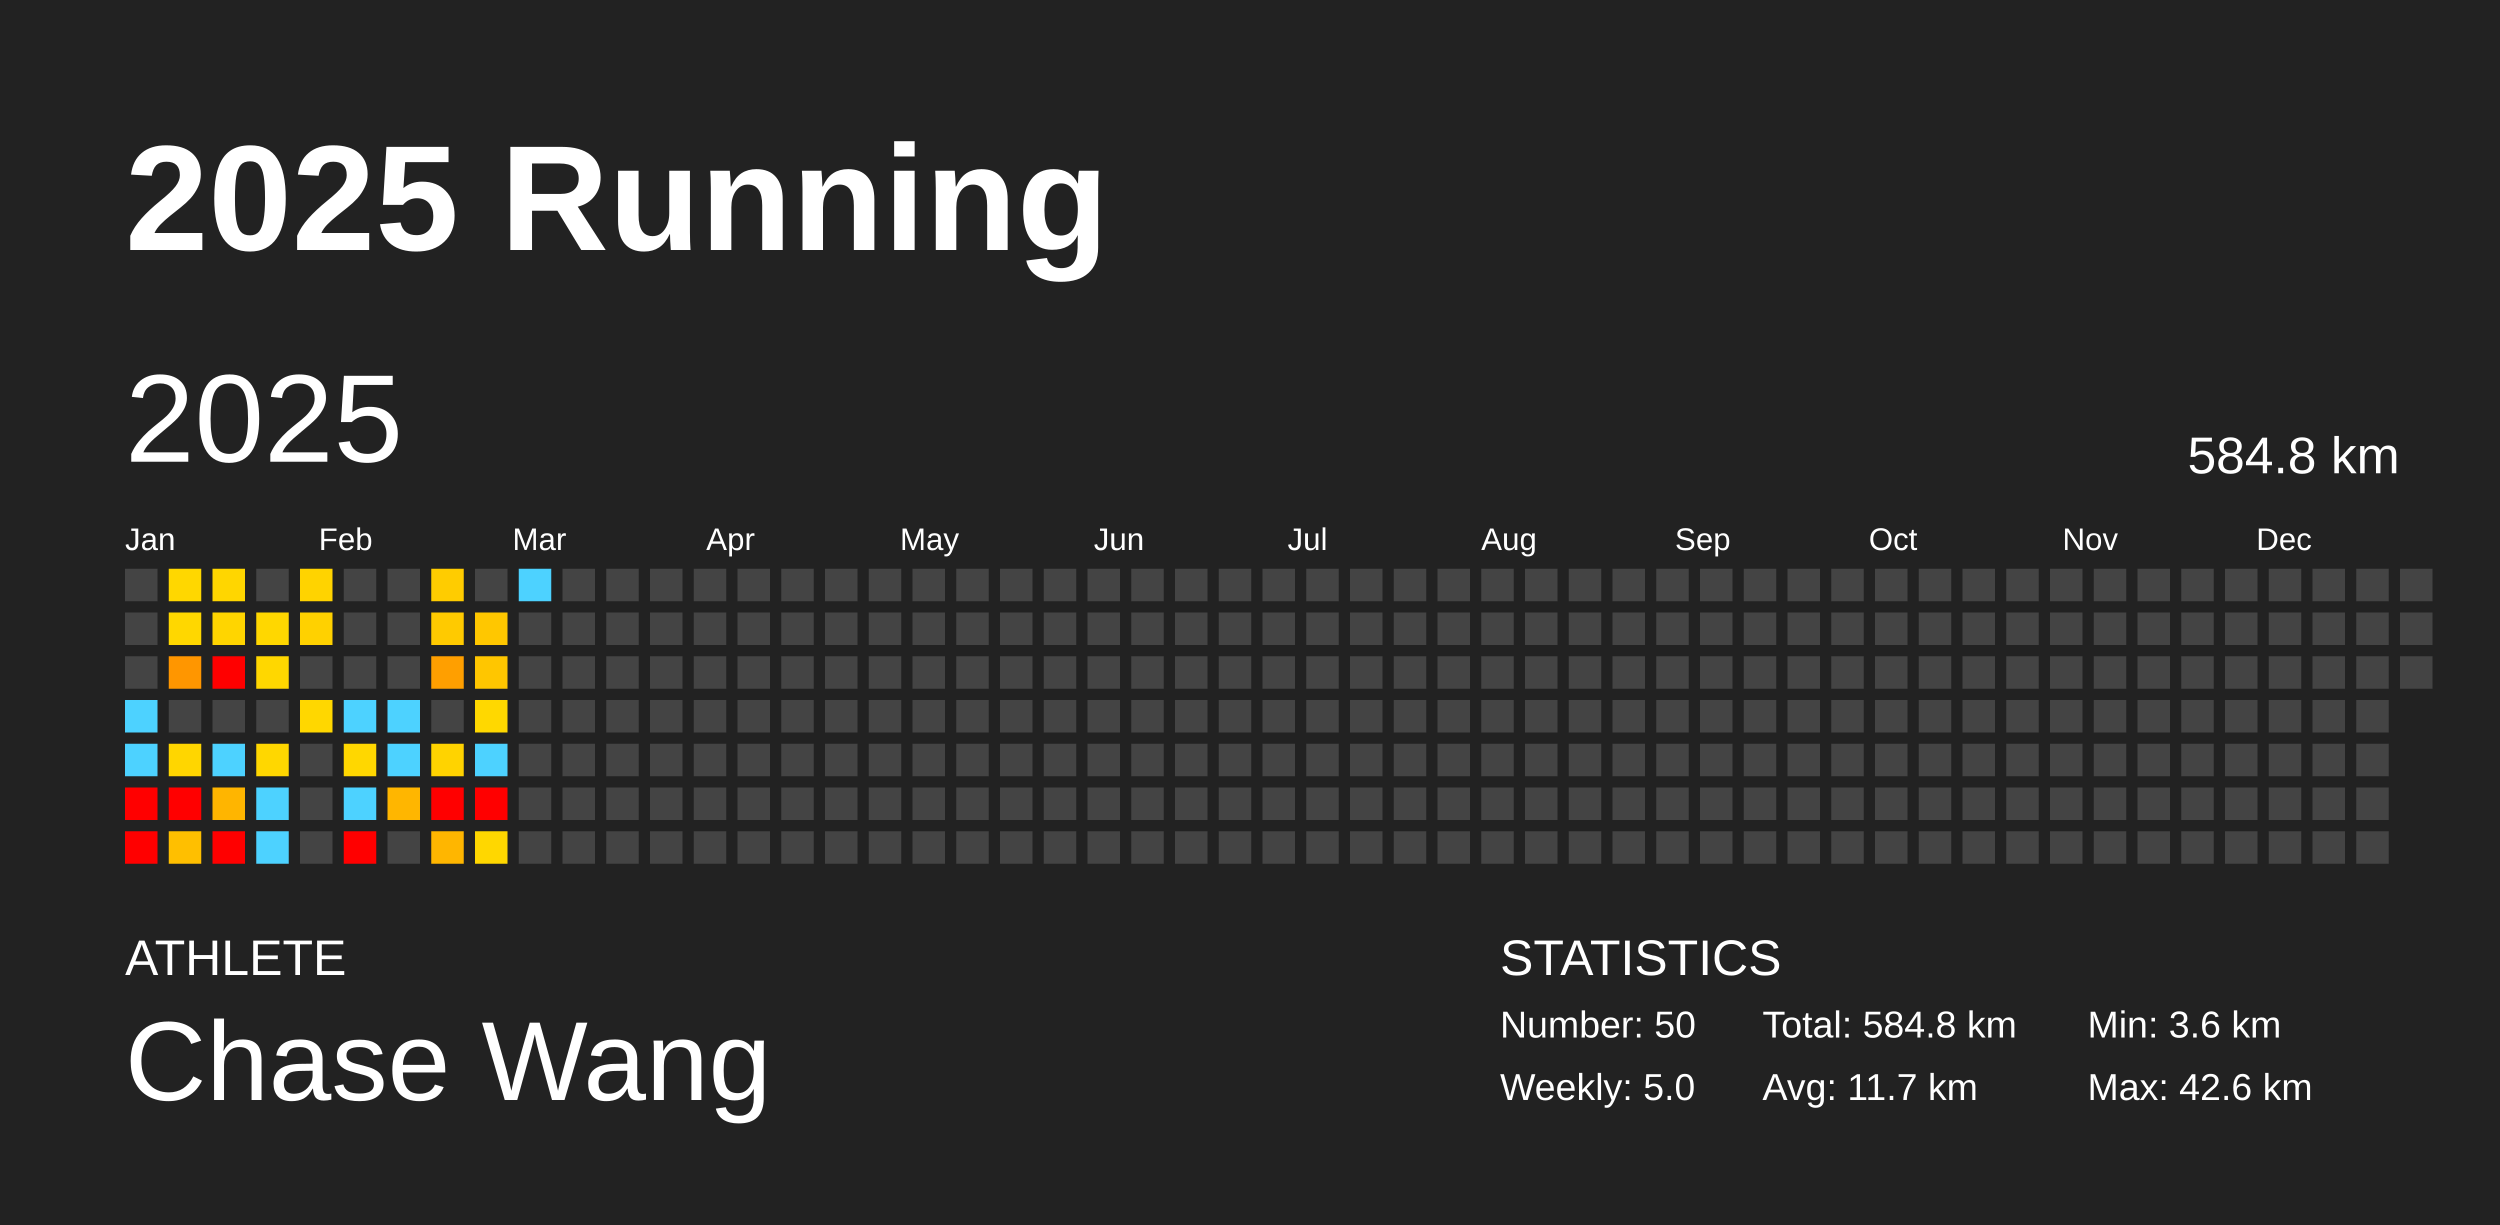
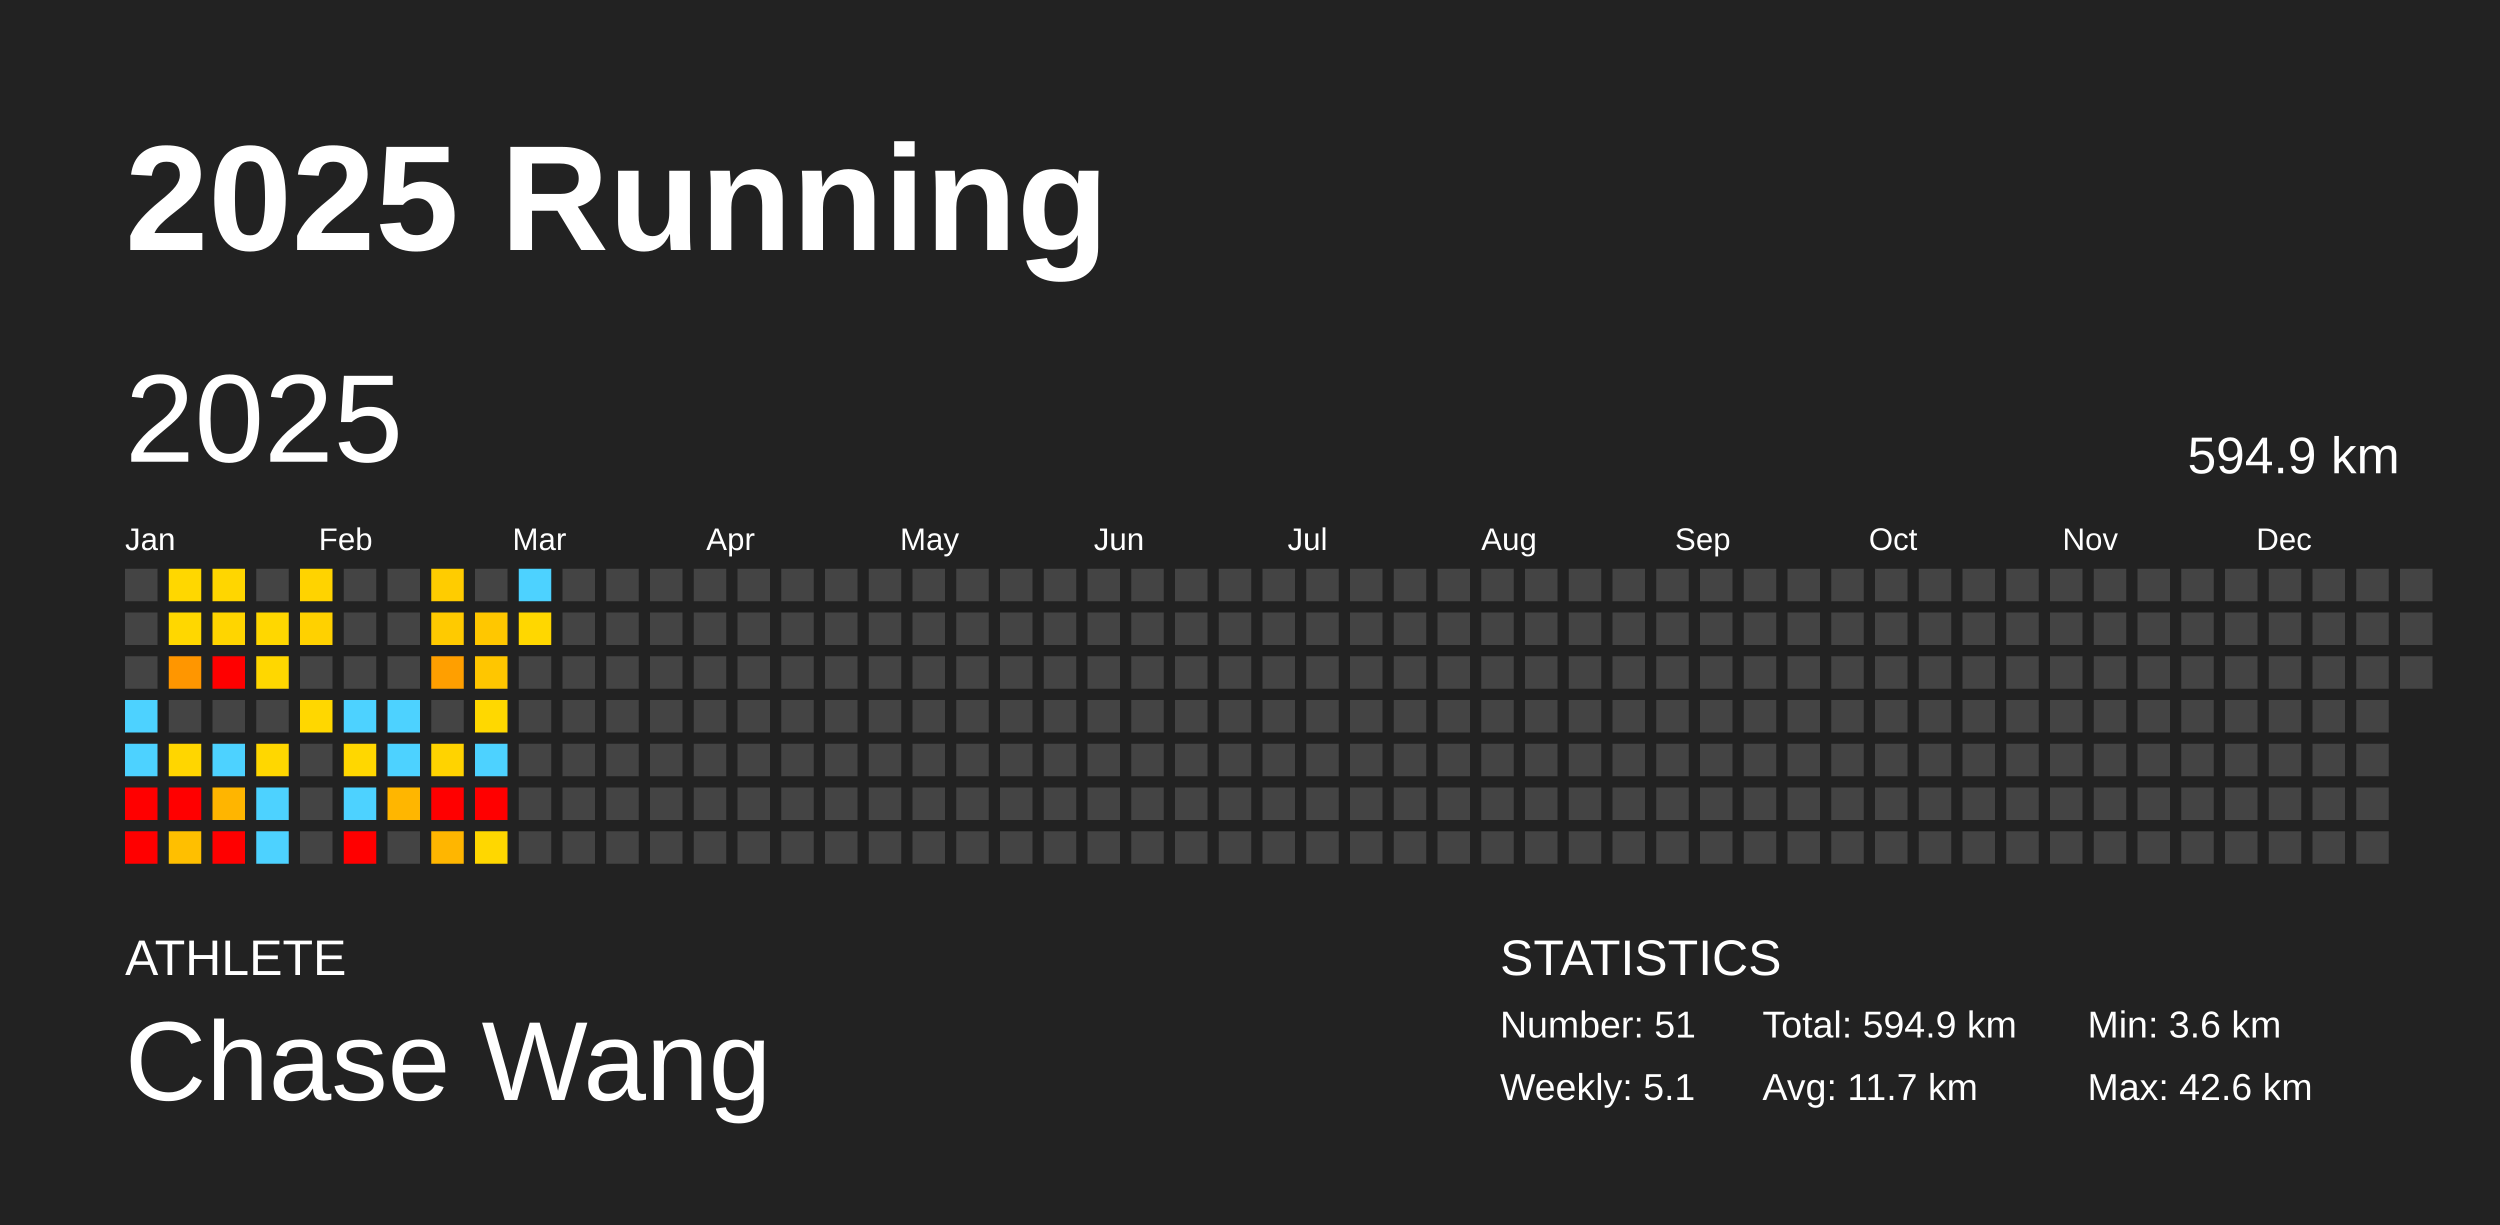
<svg xmlns="http://www.w3.org/2000/svg" baseProfile="full" height="98mm" version="1.1" viewBox="0,0,200,98" width="200mm">
  <defs />
  <rect fill="#222222" height="98" width="200" x="0" y="0" />
  <text fill="#FFFFFF" style="font-size:12px; font-family:Arial; font-weight:bold;" x="10" y="20">2025 Running</text>
  <text fill="#FFFFFF" style="font-size:4px; font-family:Arial" x="10" y="78">ATHLETE</text>
  <text fill="#FFFFFF" style="font-size:9px; font-family:Arial" x="10" y="88">Chase Wang</text>
  <text fill="#FFFFFF" style="font-size:4px; font-family:Arial" x="120" y="78">STATISTICS</text>
-   <text fill="#FFFFFF" style="font-size:3px; font-family:Arial" x="120" y="83">Number: 50</text>
-   <text fill="#FFFFFF" style="font-size:3px; font-family:Arial" x="120" y="88">Weekly: 5.0</text>
-   <text fill="#FFFFFF" style="font-size:3px; font-family:Arial" x="141" y="83">Total: 584.8 km</text>
+   <text fill="#FFFFFF" style="font-size:3px; font-family:Arial" x="120" y="83">Number: 51</text>
+   <text fill="#FFFFFF" style="font-size:3px; font-family:Arial" x="120" y="88">Weekly: 5.1</text>
+   <text fill="#FFFFFF" style="font-size:3px; font-family:Arial" x="141" y="83">Total: 594.9 km</text>
  <text fill="#FFFFFF" style="font-size:3px; font-family:Arial" x="141" y="88">Avg: 11.7 km</text>
  <text fill="#FFFFFF" style="font-size:3px; font-family:Arial" x="167" y="83">Min: 3.6 km</text>
  <text fill="#FFFFFF" style="font-size:3px; font-family:Arial" x="167" y="88">Max: 42.6 km</text>
  <text dominant-baseline="hanging" fill="#FFFFFF" style="font-size:10.0px; font-family:Arial;" x="10" y="30">2025</text>
-   <text dominant-baseline="hanging" fill="#FFFFFF" style="font-size:4.125px; font-family:Arial;" x="175" y="35">584.8 km</text>
+   <text dominant-baseline="hanging" fill="#FFFFFF" style="font-size:4.125px; font-family:Arial;" x="175" y="35">594.9 km</text>
  <text fill="#FFFFFF" style="font-size:2.5px; font-family:Arial" x="10.0" y="44">Jan</text>
  <text fill="#FFFFFF" style="font-size:2.5px; font-family:Arial" x="25.5" y="44">Feb</text>
  <text fill="#FFFFFF" style="font-size:2.5px; font-family:Arial" x="41.0" y="44">Mar</text>
  <text fill="#FFFFFF" style="font-size:2.5px; font-family:Arial" x="56.5" y="44">Apr</text>
  <text fill="#FFFFFF" style="font-size:2.5px; font-family:Arial" x="72.0" y="44">May</text>
  <text fill="#FFFFFF" style="font-size:2.5px; font-family:Arial" x="87.5" y="44">Jun</text>
  <text fill="#FFFFFF" style="font-size:2.5px; font-family:Arial" x="103.0" y="44">Jul</text>
  <text fill="#FFFFFF" style="font-size:2.5px; font-family:Arial" x="118.5" y="44">Aug</text>
  <text fill="#FFFFFF" style="font-size:2.5px; font-family:Arial" x="134.0" y="44">Sep</text>
  <text fill="#FFFFFF" style="font-size:2.5px; font-family:Arial" x="149.5" y="44">Oct</text>
  <text fill="#FFFFFF" style="font-size:2.5px; font-family:Arial" x="165.0" y="44">Nov</text>
  <text fill="#FFFFFF" style="font-size:2.5px; font-family:Arial" x="180.5" y="44">Dec</text>
  <rect fill="#444444" height="2.6" width="2.6" x="10.0" y="45.5" />
  <rect fill="#444444" height="2.6" width="2.6" x="10.0" y="49.0" />
  <rect fill="#444444" height="2.6" width="2.6" x="10.0" y="52.5" />
  <rect fill="#4dd2ff" height="2.6" width="2.6" x="10.0" y="56.0" />
  <rect fill="#4dd2ff" height="2.6" width="2.6" x="10.0" y="59.5" />
  <rect fill="red" height="2.6" width="2.6" x="10.0" y="63.0" />
  <rect fill="red" height="2.6" width="2.6" x="10.0" y="66.5" />
  <rect fill="#ffd700" height="2.6" width="2.6" x="13.5" y="45.5" />
  <rect fill="#ffd700" height="2.6" width="2.6" x="13.5" y="49.0" />
  <rect fill="#ff9600" height="2.6" width="2.6" x="13.5" y="52.5" />
  <rect fill="#444444" height="2.6" width="2.6" x="13.5" y="56.0" />
  <rect fill="#ffd600" height="2.6" width="2.6" x="13.5" y="59.5" />
  <rect fill="red" height="2.6" width="2.6" x="13.5" y="63.0" />
  <rect fill="#ffbf00" height="2.6" width="2.6" x="13.5" y="66.5" />
  <rect fill="#ffd600" height="2.6" width="2.6" x="17.0" y="45.5" />
  <rect fill="#ffd500" height="2.6" width="2.6" x="17.0" y="49.0" />
  <rect fill="red" height="2.6" width="2.6" x="17.0" y="52.5" />
  <rect fill="#444444" height="2.6" width="2.6" x="17.0" y="56.0" />
  <rect fill="#4dd2ff" height="2.6" width="2.6" x="17.0" y="59.5" />
  <rect fill="#ffb500" height="2.6" width="2.6" x="17.0" y="63.0" />
  <rect fill="red" height="2.6" width="2.6" x="17.0" y="66.5" />
  <rect fill="#444444" height="2.6" width="2.6" x="20.5" y="45.5" />
  <rect fill="#ffd700" height="2.6" width="2.6" x="20.5" y="49.0" />
  <rect fill="#ffd700" height="2.6" width="2.6" x="20.5" y="52.5" />
  <rect fill="#444444" height="2.6" width="2.6" x="20.5" y="56.0" />
  <rect fill="#ffd700" height="2.6" width="2.6" x="20.5" y="59.5" />
  <rect fill="#4dd2ff" height="2.6" width="2.6" x="20.5" y="63.0" />
  <rect fill="#4dd2ff" height="2.6" width="2.6" x="20.5" y="66.5" />
  <rect fill="#ffd300" height="2.6" width="2.6" x="24.0" y="45.5" />
  <rect fill="#ffd100" height="2.6" width="2.6" x="24.0" y="49.0" />
  <rect fill="#444444" height="2.6" width="2.6" x="24.0" y="52.5" />
  <rect fill="#ffd700" height="2.6" width="2.6" x="24.0" y="56.0" />
  <rect fill="#444444" height="2.6" width="2.6" x="24.0" y="59.5" />
  <rect fill="#444444" height="2.6" width="2.6" x="24.0" y="63.0" />
  <rect fill="#444444" height="2.6" width="2.6" x="24.0" y="66.5" />
  <rect fill="#444444" height="2.6" width="2.6" x="27.5" y="45.5" />
  <rect fill="#444444" height="2.6" width="2.6" x="27.5" y="49.0" />
  <rect fill="#444444" height="2.6" width="2.6" x="27.5" y="52.5" />
  <rect fill="#4dd2ff" height="2.6" width="2.6" x="27.5" y="56.0" />
  <rect fill="#ffd700" height="2.6" width="2.6" x="27.5" y="59.5" />
  <rect fill="#4dd2ff" height="2.6" width="2.6" x="27.5" y="63.0" />
  <rect fill="red" height="2.6" width="2.6" x="27.5" y="66.5" />
  <rect fill="#444444" height="2.6" width="2.6" x="31.0" y="45.5" />
  <rect fill="#444444" height="2.6" width="2.6" x="31.0" y="49.0" />
  <rect fill="#444444" height="2.6" width="2.6" x="31.0" y="52.5" />
  <rect fill="#4dd2ff" height="2.6" width="2.6" x="31.0" y="56.0" />
  <rect fill="#4dd2ff" height="2.6" width="2.6" x="31.0" y="59.5" />
  <rect fill="#ffb600" height="2.6" width="2.6" x="31.0" y="63.0" />
  <rect fill="#444444" height="2.6" width="2.6" x="31.0" y="66.5" />
  <rect fill="#ffcc00" height="2.6" width="2.6" x="34.5" y="45.5" />
  <rect fill="#ffca00" height="2.6" width="2.6" x="34.5" y="49.0" />
  <rect fill="#ff9f00" height="2.6" width="2.6" x="34.5" y="52.5" />
  <rect fill="#444444" height="2.6" width="2.6" x="34.5" y="56.0" />
  <rect fill="#ffd300" height="2.6" width="2.6" x="34.5" y="59.5" />
  <rect fill="red" height="2.6" width="2.6" x="34.5" y="63.0" />
  <rect fill="#ffb600" height="2.6" width="2.6" x="34.5" y="66.5" />
  <rect fill="#444444" height="2.6" width="2.6" x="38.0" y="45.5" />
  <rect fill="#ffc700" height="2.6" width="2.6" x="38.0" y="49.0" />
  <rect fill="#ffc600" height="2.6" width="2.6" x="38.0" y="52.5" />
  <rect fill="#ffd800" height="2.6" width="2.6" x="38.0" y="56.0" />
  <rect fill="#4dd2ff" height="2.6" width="2.6" x="38.0" y="59.5" />
  <rect fill="red" height="2.6" width="2.6" x="38.0" y="63.0" />
  <rect fill="#ffd700" height="2.6" width="2.6" x="38.0" y="66.5" />
  <rect fill="#4dd2ff" height="2.6" width="2.6" x="41.5" y="45.5" />
-   <rect fill="#444444" height="2.6" width="2.6" x="41.5" y="49.0" />
+   <rect fill="#ffd700" height="2.6" width="2.6" x="41.5" y="49.0" />
  <rect fill="#444444" height="2.6" width="2.6" x="41.5" y="52.5" />
  <rect fill="#444444" height="2.6" width="2.6" x="41.5" y="56.0" />
  <rect fill="#444444" height="2.6" width="2.6" x="41.5" y="59.5" />
  <rect fill="#444444" height="2.6" width="2.6" x="41.5" y="63.0" />
  <rect fill="#444444" height="2.6" width="2.6" x="41.5" y="66.5" />
  <rect fill="#444444" height="2.6" width="2.6" x="45.0" y="45.5" />
  <rect fill="#444444" height="2.6" width="2.6" x="45.0" y="49.0" />
  <rect fill="#444444" height="2.6" width="2.6" x="45.0" y="52.5" />
  <rect fill="#444444" height="2.6" width="2.6" x="45.0" y="56.0" />
  <rect fill="#444444" height="2.6" width="2.6" x="45.0" y="59.5" />
  <rect fill="#444444" height="2.6" width="2.6" x="45.0" y="63.0" />
  <rect fill="#444444" height="2.6" width="2.6" x="45.0" y="66.5" />
  <rect fill="#444444" height="2.6" width="2.6" x="48.5" y="45.5" />
  <rect fill="#444444" height="2.6" width="2.6" x="48.5" y="49.0" />
  <rect fill="#444444" height="2.6" width="2.6" x="48.5" y="52.5" />
  <rect fill="#444444" height="2.6" width="2.6" x="48.5" y="56.0" />
  <rect fill="#444444" height="2.6" width="2.6" x="48.5" y="59.5" />
  <rect fill="#444444" height="2.6" width="2.6" x="48.5" y="63.0" />
  <rect fill="#444444" height="2.6" width="2.6" x="48.5" y="66.5" />
  <rect fill="#444444" height="2.6" width="2.6" x="52.0" y="45.5" />
  <rect fill="#444444" height="2.6" width="2.6" x="52.0" y="49.0" />
  <rect fill="#444444" height="2.6" width="2.6" x="52.0" y="52.5" />
  <rect fill="#444444" height="2.6" width="2.6" x="52.0" y="56.0" />
  <rect fill="#444444" height="2.6" width="2.6" x="52.0" y="59.5" />
  <rect fill="#444444" height="2.6" width="2.6" x="52.0" y="63.0" />
  <rect fill="#444444" height="2.6" width="2.6" x="52.0" y="66.5" />
  <rect fill="#444444" height="2.6" width="2.6" x="55.5" y="45.5" />
  <rect fill="#444444" height="2.6" width="2.6" x="55.5" y="49.0" />
  <rect fill="#444444" height="2.6" width="2.6" x="55.5" y="52.5" />
  <rect fill="#444444" height="2.6" width="2.6" x="55.5" y="56.0" />
  <rect fill="#444444" height="2.6" width="2.6" x="55.5" y="59.5" />
  <rect fill="#444444" height="2.6" width="2.6" x="55.5" y="63.0" />
  <rect fill="#444444" height="2.6" width="2.6" x="55.5" y="66.5" />
  <rect fill="#444444" height="2.6" width="2.6" x="59.0" y="45.5" />
  <rect fill="#444444" height="2.6" width="2.6" x="59.0" y="49.0" />
  <rect fill="#444444" height="2.6" width="2.6" x="59.0" y="52.5" />
  <rect fill="#444444" height="2.6" width="2.6" x="59.0" y="56.0" />
  <rect fill="#444444" height="2.6" width="2.6" x="59.0" y="59.5" />
  <rect fill="#444444" height="2.6" width="2.6" x="59.0" y="63.0" />
  <rect fill="#444444" height="2.6" width="2.6" x="59.0" y="66.5" />
  <rect fill="#444444" height="2.6" width="2.6" x="62.5" y="45.5" />
  <rect fill="#444444" height="2.6" width="2.6" x="62.5" y="49.0" />
  <rect fill="#444444" height="2.6" width="2.6" x="62.5" y="52.5" />
  <rect fill="#444444" height="2.6" width="2.6" x="62.5" y="56.0" />
  <rect fill="#444444" height="2.6" width="2.6" x="62.5" y="59.5" />
  <rect fill="#444444" height="2.6" width="2.6" x="62.5" y="63.0" />
  <rect fill="#444444" height="2.6" width="2.6" x="62.5" y="66.5" />
  <rect fill="#444444" height="2.6" width="2.6" x="66.0" y="45.5" />
  <rect fill="#444444" height="2.6" width="2.6" x="66.0" y="49.0" />
  <rect fill="#444444" height="2.6" width="2.6" x="66.0" y="52.5" />
  <rect fill="#444444" height="2.6" width="2.6" x="66.0" y="56.0" />
  <rect fill="#444444" height="2.6" width="2.6" x="66.0" y="59.5" />
  <rect fill="#444444" height="2.6" width="2.6" x="66.0" y="63.0" />
  <rect fill="#444444" height="2.6" width="2.6" x="66.0" y="66.5" />
  <rect fill="#444444" height="2.6" width="2.6" x="69.5" y="45.5" />
  <rect fill="#444444" height="2.6" width="2.6" x="69.5" y="49.0" />
  <rect fill="#444444" height="2.6" width="2.6" x="69.5" y="52.5" />
  <rect fill="#444444" height="2.6" width="2.6" x="69.5" y="56.0" />
  <rect fill="#444444" height="2.6" width="2.6" x="69.5" y="59.5" />
  <rect fill="#444444" height="2.6" width="2.6" x="69.5" y="63.0" />
  <rect fill="#444444" height="2.6" width="2.6" x="69.5" y="66.5" />
  <rect fill="#444444" height="2.6" width="2.6" x="73.0" y="45.5" />
  <rect fill="#444444" height="2.6" width="2.6" x="73.0" y="49.0" />
  <rect fill="#444444" height="2.6" width="2.6" x="73.0" y="52.5" />
  <rect fill="#444444" height="2.6" width="2.6" x="73.0" y="56.0" />
  <rect fill="#444444" height="2.6" width="2.6" x="73.0" y="59.5" />
  <rect fill="#444444" height="2.6" width="2.6" x="73.0" y="63.0" />
  <rect fill="#444444" height="2.6" width="2.6" x="73.0" y="66.5" />
  <rect fill="#444444" height="2.6" width="2.6" x="76.5" y="45.5" />
  <rect fill="#444444" height="2.6" width="2.6" x="76.5" y="49.0" />
  <rect fill="#444444" height="2.6" width="2.6" x="76.5" y="52.5" />
  <rect fill="#444444" height="2.6" width="2.6" x="76.5" y="56.0" />
  <rect fill="#444444" height="2.6" width="2.6" x="76.5" y="59.5" />
  <rect fill="#444444" height="2.6" width="2.6" x="76.5" y="63.0" />
  <rect fill="#444444" height="2.6" width="2.6" x="76.5" y="66.5" />
  <rect fill="#444444" height="2.6" width="2.6" x="80.0" y="45.5" />
  <rect fill="#444444" height="2.6" width="2.6" x="80.0" y="49.0" />
  <rect fill="#444444" height="2.6" width="2.6" x="80.0" y="52.5" />
  <rect fill="#444444" height="2.6" width="2.6" x="80.0" y="56.0" />
  <rect fill="#444444" height="2.6" width="2.6" x="80.0" y="59.5" />
  <rect fill="#444444" height="2.6" width="2.6" x="80.0" y="63.0" />
  <rect fill="#444444" height="2.6" width="2.6" x="80.0" y="66.5" />
  <rect fill="#444444" height="2.6" width="2.6" x="83.5" y="45.5" />
  <rect fill="#444444" height="2.6" width="2.6" x="83.5" y="49.0" />
  <rect fill="#444444" height="2.6" width="2.6" x="83.5" y="52.5" />
  <rect fill="#444444" height="2.6" width="2.6" x="83.5" y="56.0" />
  <rect fill="#444444" height="2.6" width="2.6" x="83.5" y="59.5" />
  <rect fill="#444444" height="2.6" width="2.6" x="83.5" y="63.0" />
  <rect fill="#444444" height="2.6" width="2.6" x="83.5" y="66.5" />
  <rect fill="#444444" height="2.6" width="2.6" x="87.0" y="45.5" />
  <rect fill="#444444" height="2.6" width="2.6" x="87.0" y="49.0" />
  <rect fill="#444444" height="2.6" width="2.6" x="87.0" y="52.5" />
  <rect fill="#444444" height="2.6" width="2.6" x="87.0" y="56.0" />
  <rect fill="#444444" height="2.6" width="2.6" x="87.0" y="59.5" />
  <rect fill="#444444" height="2.6" width="2.6" x="87.0" y="63.0" />
  <rect fill="#444444" height="2.6" width="2.6" x="87.0" y="66.5" />
  <rect fill="#444444" height="2.6" width="2.6" x="90.5" y="45.5" />
  <rect fill="#444444" height="2.6" width="2.6" x="90.5" y="49.0" />
  <rect fill="#444444" height="2.6" width="2.6" x="90.5" y="52.5" />
  <rect fill="#444444" height="2.6" width="2.6" x="90.5" y="56.0" />
  <rect fill="#444444" height="2.6" width="2.6" x="90.5" y="59.5" />
  <rect fill="#444444" height="2.6" width="2.6" x="90.5" y="63.0" />
  <rect fill="#444444" height="2.6" width="2.6" x="90.5" y="66.5" />
  <rect fill="#444444" height="2.6" width="2.6" x="94.0" y="45.5" />
  <rect fill="#444444" height="2.6" width="2.6" x="94.0" y="49.0" />
  <rect fill="#444444" height="2.6" width="2.6" x="94.0" y="52.5" />
  <rect fill="#444444" height="2.6" width="2.6" x="94.0" y="56.0" />
  <rect fill="#444444" height="2.6" width="2.6" x="94.0" y="59.5" />
  <rect fill="#444444" height="2.6" width="2.6" x="94.0" y="63.0" />
  <rect fill="#444444" height="2.6" width="2.6" x="94.0" y="66.5" />
  <rect fill="#444444" height="2.6" width="2.6" x="97.5" y="45.5" />
  <rect fill="#444444" height="2.6" width="2.6" x="97.5" y="49.0" />
  <rect fill="#444444" height="2.6" width="2.6" x="97.5" y="52.5" />
  <rect fill="#444444" height="2.6" width="2.6" x="97.5" y="56.0" />
  <rect fill="#444444" height="2.6" width="2.6" x="97.5" y="59.5" />
  <rect fill="#444444" height="2.6" width="2.6" x="97.5" y="63.0" />
  <rect fill="#444444" height="2.6" width="2.6" x="97.5" y="66.5" />
  <rect fill="#444444" height="2.6" width="2.6" x="101.0" y="45.5" />
  <rect fill="#444444" height="2.6" width="2.6" x="101.0" y="49.0" />
  <rect fill="#444444" height="2.6" width="2.6" x="101.0" y="52.5" />
  <rect fill="#444444" height="2.6" width="2.6" x="101.0" y="56.0" />
  <rect fill="#444444" height="2.6" width="2.6" x="101.0" y="59.5" />
  <rect fill="#444444" height="2.6" width="2.6" x="101.0" y="63.0" />
  <rect fill="#444444" height="2.6" width="2.6" x="101.0" y="66.5" />
  <rect fill="#444444" height="2.6" width="2.6" x="104.5" y="45.5" />
  <rect fill="#444444" height="2.6" width="2.6" x="104.5" y="49.0" />
  <rect fill="#444444" height="2.6" width="2.6" x="104.5" y="52.5" />
  <rect fill="#444444" height="2.6" width="2.6" x="104.5" y="56.0" />
  <rect fill="#444444" height="2.6" width="2.6" x="104.5" y="59.5" />
  <rect fill="#444444" height="2.6" width="2.6" x="104.5" y="63.0" />
  <rect fill="#444444" height="2.6" width="2.6" x="104.5" y="66.5" />
  <rect fill="#444444" height="2.6" width="2.6" x="108.0" y="45.5" />
  <rect fill="#444444" height="2.6" width="2.6" x="108.0" y="49.0" />
  <rect fill="#444444" height="2.6" width="2.6" x="108.0" y="52.5" />
  <rect fill="#444444" height="2.6" width="2.6" x="108.0" y="56.0" />
  <rect fill="#444444" height="2.6" width="2.6" x="108.0" y="59.5" />
  <rect fill="#444444" height="2.6" width="2.6" x="108.0" y="63.0" />
  <rect fill="#444444" height="2.6" width="2.6" x="108.0" y="66.5" />
  <rect fill="#444444" height="2.6" width="2.6" x="111.5" y="45.5" />
  <rect fill="#444444" height="2.6" width="2.6" x="111.5" y="49.0" />
  <rect fill="#444444" height="2.6" width="2.6" x="111.5" y="52.5" />
  <rect fill="#444444" height="2.6" width="2.6" x="111.5" y="56.0" />
  <rect fill="#444444" height="2.6" width="2.6" x="111.5" y="59.5" />
  <rect fill="#444444" height="2.6" width="2.6" x="111.5" y="63.0" />
  <rect fill="#444444" height="2.6" width="2.6" x="111.5" y="66.5" />
  <rect fill="#444444" height="2.6" width="2.6" x="115.0" y="45.5" />
  <rect fill="#444444" height="2.6" width="2.6" x="115.0" y="49.0" />
  <rect fill="#444444" height="2.6" width="2.6" x="115.0" y="52.5" />
  <rect fill="#444444" height="2.6" width="2.6" x="115.0" y="56.0" />
  <rect fill="#444444" height="2.6" width="2.6" x="115.0" y="59.5" />
  <rect fill="#444444" height="2.6" width="2.6" x="115.0" y="63.0" />
  <rect fill="#444444" height="2.6" width="2.6" x="115.0" y="66.5" />
  <rect fill="#444444" height="2.6" width="2.6" x="118.5" y="45.5" />
  <rect fill="#444444" height="2.6" width="2.6" x="118.5" y="49.0" />
  <rect fill="#444444" height="2.6" width="2.6" x="118.5" y="52.5" />
  <rect fill="#444444" height="2.6" width="2.6" x="118.5" y="56.0" />
  <rect fill="#444444" height="2.6" width="2.6" x="118.5" y="59.5" />
  <rect fill="#444444" height="2.6" width="2.6" x="118.5" y="63.0" />
  <rect fill="#444444" height="2.6" width="2.6" x="118.5" y="66.5" />
  <rect fill="#444444" height="2.6" width="2.6" x="122.0" y="45.5" />
  <rect fill="#444444" height="2.6" width="2.6" x="122.0" y="49.0" />
  <rect fill="#444444" height="2.6" width="2.6" x="122.0" y="52.5" />
  <rect fill="#444444" height="2.6" width="2.6" x="122.0" y="56.0" />
  <rect fill="#444444" height="2.6" width="2.6" x="122.0" y="59.5" />
  <rect fill="#444444" height="2.6" width="2.6" x="122.0" y="63.0" />
  <rect fill="#444444" height="2.6" width="2.6" x="122.0" y="66.5" />
  <rect fill="#444444" height="2.6" width="2.6" x="125.5" y="45.5" />
  <rect fill="#444444" height="2.6" width="2.6" x="125.5" y="49.0" />
  <rect fill="#444444" height="2.6" width="2.6" x="125.5" y="52.5" />
  <rect fill="#444444" height="2.6" width="2.6" x="125.5" y="56.0" />
  <rect fill="#444444" height="2.6" width="2.6" x="125.5" y="59.5" />
  <rect fill="#444444" height="2.6" width="2.6" x="125.5" y="63.0" />
  <rect fill="#444444" height="2.6" width="2.6" x="125.5" y="66.5" />
  <rect fill="#444444" height="2.6" width="2.6" x="129.0" y="45.5" />
  <rect fill="#444444" height="2.6" width="2.6" x="129.0" y="49.0" />
  <rect fill="#444444" height="2.6" width="2.6" x="129.0" y="52.5" />
  <rect fill="#444444" height="2.6" width="2.6" x="129.0" y="56.0" />
  <rect fill="#444444" height="2.6" width="2.6" x="129.0" y="59.5" />
  <rect fill="#444444" height="2.6" width="2.6" x="129.0" y="63.0" />
  <rect fill="#444444" height="2.6" width="2.6" x="129.0" y="66.5" />
  <rect fill="#444444" height="2.6" width="2.6" x="132.5" y="45.5" />
  <rect fill="#444444" height="2.6" width="2.6" x="132.5" y="49.0" />
  <rect fill="#444444" height="2.6" width="2.6" x="132.5" y="52.5" />
  <rect fill="#444444" height="2.6" width="2.6" x="132.5" y="56.0" />
  <rect fill="#444444" height="2.6" width="2.6" x="132.5" y="59.5" />
  <rect fill="#444444" height="2.6" width="2.6" x="132.5" y="63.0" />
  <rect fill="#444444" height="2.6" width="2.6" x="132.5" y="66.5" />
  <rect fill="#444444" height="2.6" width="2.6" x="136.0" y="45.5" />
  <rect fill="#444444" height="2.6" width="2.6" x="136.0" y="49.0" />
  <rect fill="#444444" height="2.6" width="2.6" x="136.0" y="52.5" />
  <rect fill="#444444" height="2.6" width="2.6" x="136.0" y="56.0" />
  <rect fill="#444444" height="2.6" width="2.6" x="136.0" y="59.5" />
  <rect fill="#444444" height="2.6" width="2.6" x="136.0" y="63.0" />
  <rect fill="#444444" height="2.6" width="2.6" x="136.0" y="66.5" />
  <rect fill="#444444" height="2.6" width="2.6" x="139.5" y="45.5" />
  <rect fill="#444444" height="2.6" width="2.6" x="139.5" y="49.0" />
  <rect fill="#444444" height="2.6" width="2.6" x="139.5" y="52.5" />
  <rect fill="#444444" height="2.6" width="2.6" x="139.5" y="56.0" />
  <rect fill="#444444" height="2.6" width="2.6" x="139.5" y="59.5" />
  <rect fill="#444444" height="2.6" width="2.6" x="139.5" y="63.0" />
  <rect fill="#444444" height="2.6" width="2.6" x="139.5" y="66.5" />
  <rect fill="#444444" height="2.6" width="2.6" x="143.0" y="45.5" />
  <rect fill="#444444" height="2.6" width="2.6" x="143.0" y="49.0" />
  <rect fill="#444444" height="2.6" width="2.6" x="143.0" y="52.5" />
  <rect fill="#444444" height="2.6" width="2.6" x="143.0" y="56.0" />
  <rect fill="#444444" height="2.6" width="2.6" x="143.0" y="59.5" />
  <rect fill="#444444" height="2.6" width="2.6" x="143.0" y="63.0" />
  <rect fill="#444444" height="2.6" width="2.6" x="143.0" y="66.5" />
  <rect fill="#444444" height="2.6" width="2.6" x="146.5" y="45.5" />
  <rect fill="#444444" height="2.6" width="2.6" x="146.5" y="49.0" />
  <rect fill="#444444" height="2.6" width="2.6" x="146.5" y="52.5" />
  <rect fill="#444444" height="2.6" width="2.6" x="146.5" y="56.0" />
  <rect fill="#444444" height="2.6" width="2.6" x="146.5" y="59.5" />
  <rect fill="#444444" height="2.6" width="2.6" x="146.5" y="63.0" />
  <rect fill="#444444" height="2.6" width="2.6" x="146.5" y="66.5" />
  <rect fill="#444444" height="2.6" width="2.6" x="150.0" y="45.5" />
  <rect fill="#444444" height="2.6" width="2.6" x="150.0" y="49.0" />
  <rect fill="#444444" height="2.6" width="2.6" x="150.0" y="52.5" />
  <rect fill="#444444" height="2.6" width="2.6" x="150.0" y="56.0" />
  <rect fill="#444444" height="2.6" width="2.6" x="150.0" y="59.5" />
  <rect fill="#444444" height="2.6" width="2.6" x="150.0" y="63.0" />
  <rect fill="#444444" height="2.6" width="2.6" x="150.0" y="66.5" />
  <rect fill="#444444" height="2.6" width="2.6" x="153.5" y="45.5" />
  <rect fill="#444444" height="2.6" width="2.6" x="153.5" y="49.0" />
  <rect fill="#444444" height="2.6" width="2.6" x="153.5" y="52.5" />
  <rect fill="#444444" height="2.6" width="2.6" x="153.5" y="56.0" />
  <rect fill="#444444" height="2.6" width="2.6" x="153.5" y="59.5" />
  <rect fill="#444444" height="2.6" width="2.6" x="153.5" y="63.0" />
  <rect fill="#444444" height="2.6" width="2.6" x="153.5" y="66.5" />
  <rect fill="#444444" height="2.6" width="2.6" x="157.0" y="45.5" />
  <rect fill="#444444" height="2.6" width="2.6" x="157.0" y="49.0" />
  <rect fill="#444444" height="2.6" width="2.6" x="157.0" y="52.5" />
  <rect fill="#444444" height="2.6" width="2.6" x="157.0" y="56.0" />
  <rect fill="#444444" height="2.6" width="2.6" x="157.0" y="59.5" />
  <rect fill="#444444" height="2.6" width="2.6" x="157.0" y="63.0" />
  <rect fill="#444444" height="2.6" width="2.6" x="157.0" y="66.5" />
  <rect fill="#444444" height="2.6" width="2.6" x="160.5" y="45.5" />
  <rect fill="#444444" height="2.6" width="2.6" x="160.5" y="49.0" />
  <rect fill="#444444" height="2.6" width="2.6" x="160.5" y="52.5" />
  <rect fill="#444444" height="2.6" width="2.6" x="160.5" y="56.0" />
  <rect fill="#444444" height="2.6" width="2.6" x="160.5" y="59.5" />
  <rect fill="#444444" height="2.6" width="2.6" x="160.5" y="63.0" />
  <rect fill="#444444" height="2.6" width="2.6" x="160.5" y="66.5" />
  <rect fill="#444444" height="2.6" width="2.6" x="164.0" y="45.5" />
  <rect fill="#444444" height="2.6" width="2.6" x="164.0" y="49.0" />
  <rect fill="#444444" height="2.6" width="2.6" x="164.0" y="52.5" />
  <rect fill="#444444" height="2.6" width="2.6" x="164.0" y="56.0" />
  <rect fill="#444444" height="2.6" width="2.6" x="164.0" y="59.5" />
  <rect fill="#444444" height="2.6" width="2.6" x="164.0" y="63.0" />
  <rect fill="#444444" height="2.6" width="2.6" x="164.0" y="66.5" />
  <rect fill="#444444" height="2.6" width="2.6" x="167.5" y="45.5" />
  <rect fill="#444444" height="2.6" width="2.6" x="167.5" y="49.0" />
  <rect fill="#444444" height="2.6" width="2.6" x="167.5" y="52.5" />
  <rect fill="#444444" height="2.6" width="2.6" x="167.5" y="56.0" />
  <rect fill="#444444" height="2.6" width="2.6" x="167.5" y="59.5" />
  <rect fill="#444444" height="2.6" width="2.6" x="167.5" y="63.0" />
  <rect fill="#444444" height="2.6" width="2.6" x="167.5" y="66.5" />
  <rect fill="#444444" height="2.6" width="2.6" x="171.0" y="45.5" />
  <rect fill="#444444" height="2.6" width="2.6" x="171.0" y="49.0" />
  <rect fill="#444444" height="2.6" width="2.6" x="171.0" y="52.5" />
  <rect fill="#444444" height="2.6" width="2.6" x="171.0" y="56.0" />
  <rect fill="#444444" height="2.6" width="2.6" x="171.0" y="59.5" />
  <rect fill="#444444" height="2.6" width="2.6" x="171.0" y="63.0" />
  <rect fill="#444444" height="2.6" width="2.6" x="171.0" y="66.5" />
  <rect fill="#444444" height="2.6" width="2.6" x="174.5" y="45.5" />
  <rect fill="#444444" height="2.6" width="2.6" x="174.5" y="49.0" />
  <rect fill="#444444" height="2.6" width="2.6" x="174.5" y="52.5" />
  <rect fill="#444444" height="2.6" width="2.6" x="174.5" y="56.0" />
  <rect fill="#444444" height="2.6" width="2.6" x="174.5" y="59.5" />
  <rect fill="#444444" height="2.6" width="2.6" x="174.5" y="63.0" />
  <rect fill="#444444" height="2.6" width="2.6" x="174.5" y="66.5" />
  <rect fill="#444444" height="2.6" width="2.6" x="178.0" y="45.5" />
  <rect fill="#444444" height="2.6" width="2.6" x="178.0" y="49.0" />
  <rect fill="#444444" height="2.6" width="2.6" x="178.0" y="52.5" />
  <rect fill="#444444" height="2.6" width="2.6" x="178.0" y="56.0" />
  <rect fill="#444444" height="2.6" width="2.6" x="178.0" y="59.5" />
  <rect fill="#444444" height="2.6" width="2.6" x="178.0" y="63.0" />
  <rect fill="#444444" height="2.6" width="2.6" x="178.0" y="66.5" />
  <rect fill="#444444" height="2.6" width="2.6" x="181.5" y="45.5" />
  <rect fill="#444444" height="2.6" width="2.6" x="181.5" y="49.0" />
  <rect fill="#444444" height="2.6" width="2.6" x="181.5" y="52.5" />
  <rect fill="#444444" height="2.6" width="2.6" x="181.5" y="56.0" />
  <rect fill="#444444" height="2.6" width="2.6" x="181.5" y="59.5" />
  <rect fill="#444444" height="2.6" width="2.6" x="181.5" y="63.0" />
  <rect fill="#444444" height="2.6" width="2.6" x="181.5" y="66.5" />
  <rect fill="#444444" height="2.6" width="2.6" x="185.0" y="45.5" />
  <rect fill="#444444" height="2.6" width="2.6" x="185.0" y="49.0" />
  <rect fill="#444444" height="2.6" width="2.6" x="185.0" y="52.5" />
  <rect fill="#444444" height="2.6" width="2.6" x="185.0" y="56.0" />
  <rect fill="#444444" height="2.6" width="2.6" x="185.0" y="59.5" />
  <rect fill="#444444" height="2.6" width="2.6" x="185.0" y="63.0" />
  <rect fill="#444444" height="2.6" width="2.6" x="185.0" y="66.5" />
  <rect fill="#444444" height="2.6" width="2.6" x="188.5" y="45.5" />
  <rect fill="#444444" height="2.6" width="2.6" x="188.5" y="49.0" />
  <rect fill="#444444" height="2.6" width="2.6" x="188.5" y="52.5" />
  <rect fill="#444444" height="2.6" width="2.6" x="188.5" y="56.0" />
  <rect fill="#444444" height="2.6" width="2.6" x="188.5" y="59.5" />
  <rect fill="#444444" height="2.6" width="2.6" x="188.5" y="63.0" />
  <rect fill="#444444" height="2.6" width="2.6" x="188.5" y="66.5" />
  <rect fill="#444444" height="2.6" width="2.6" x="192.0" y="45.5" />
  <rect fill="#444444" height="2.6" width="2.6" x="192.0" y="49.0" />
  <rect fill="#444444" height="2.6" width="2.6" x="192.0" y="52.5" />
</svg>
